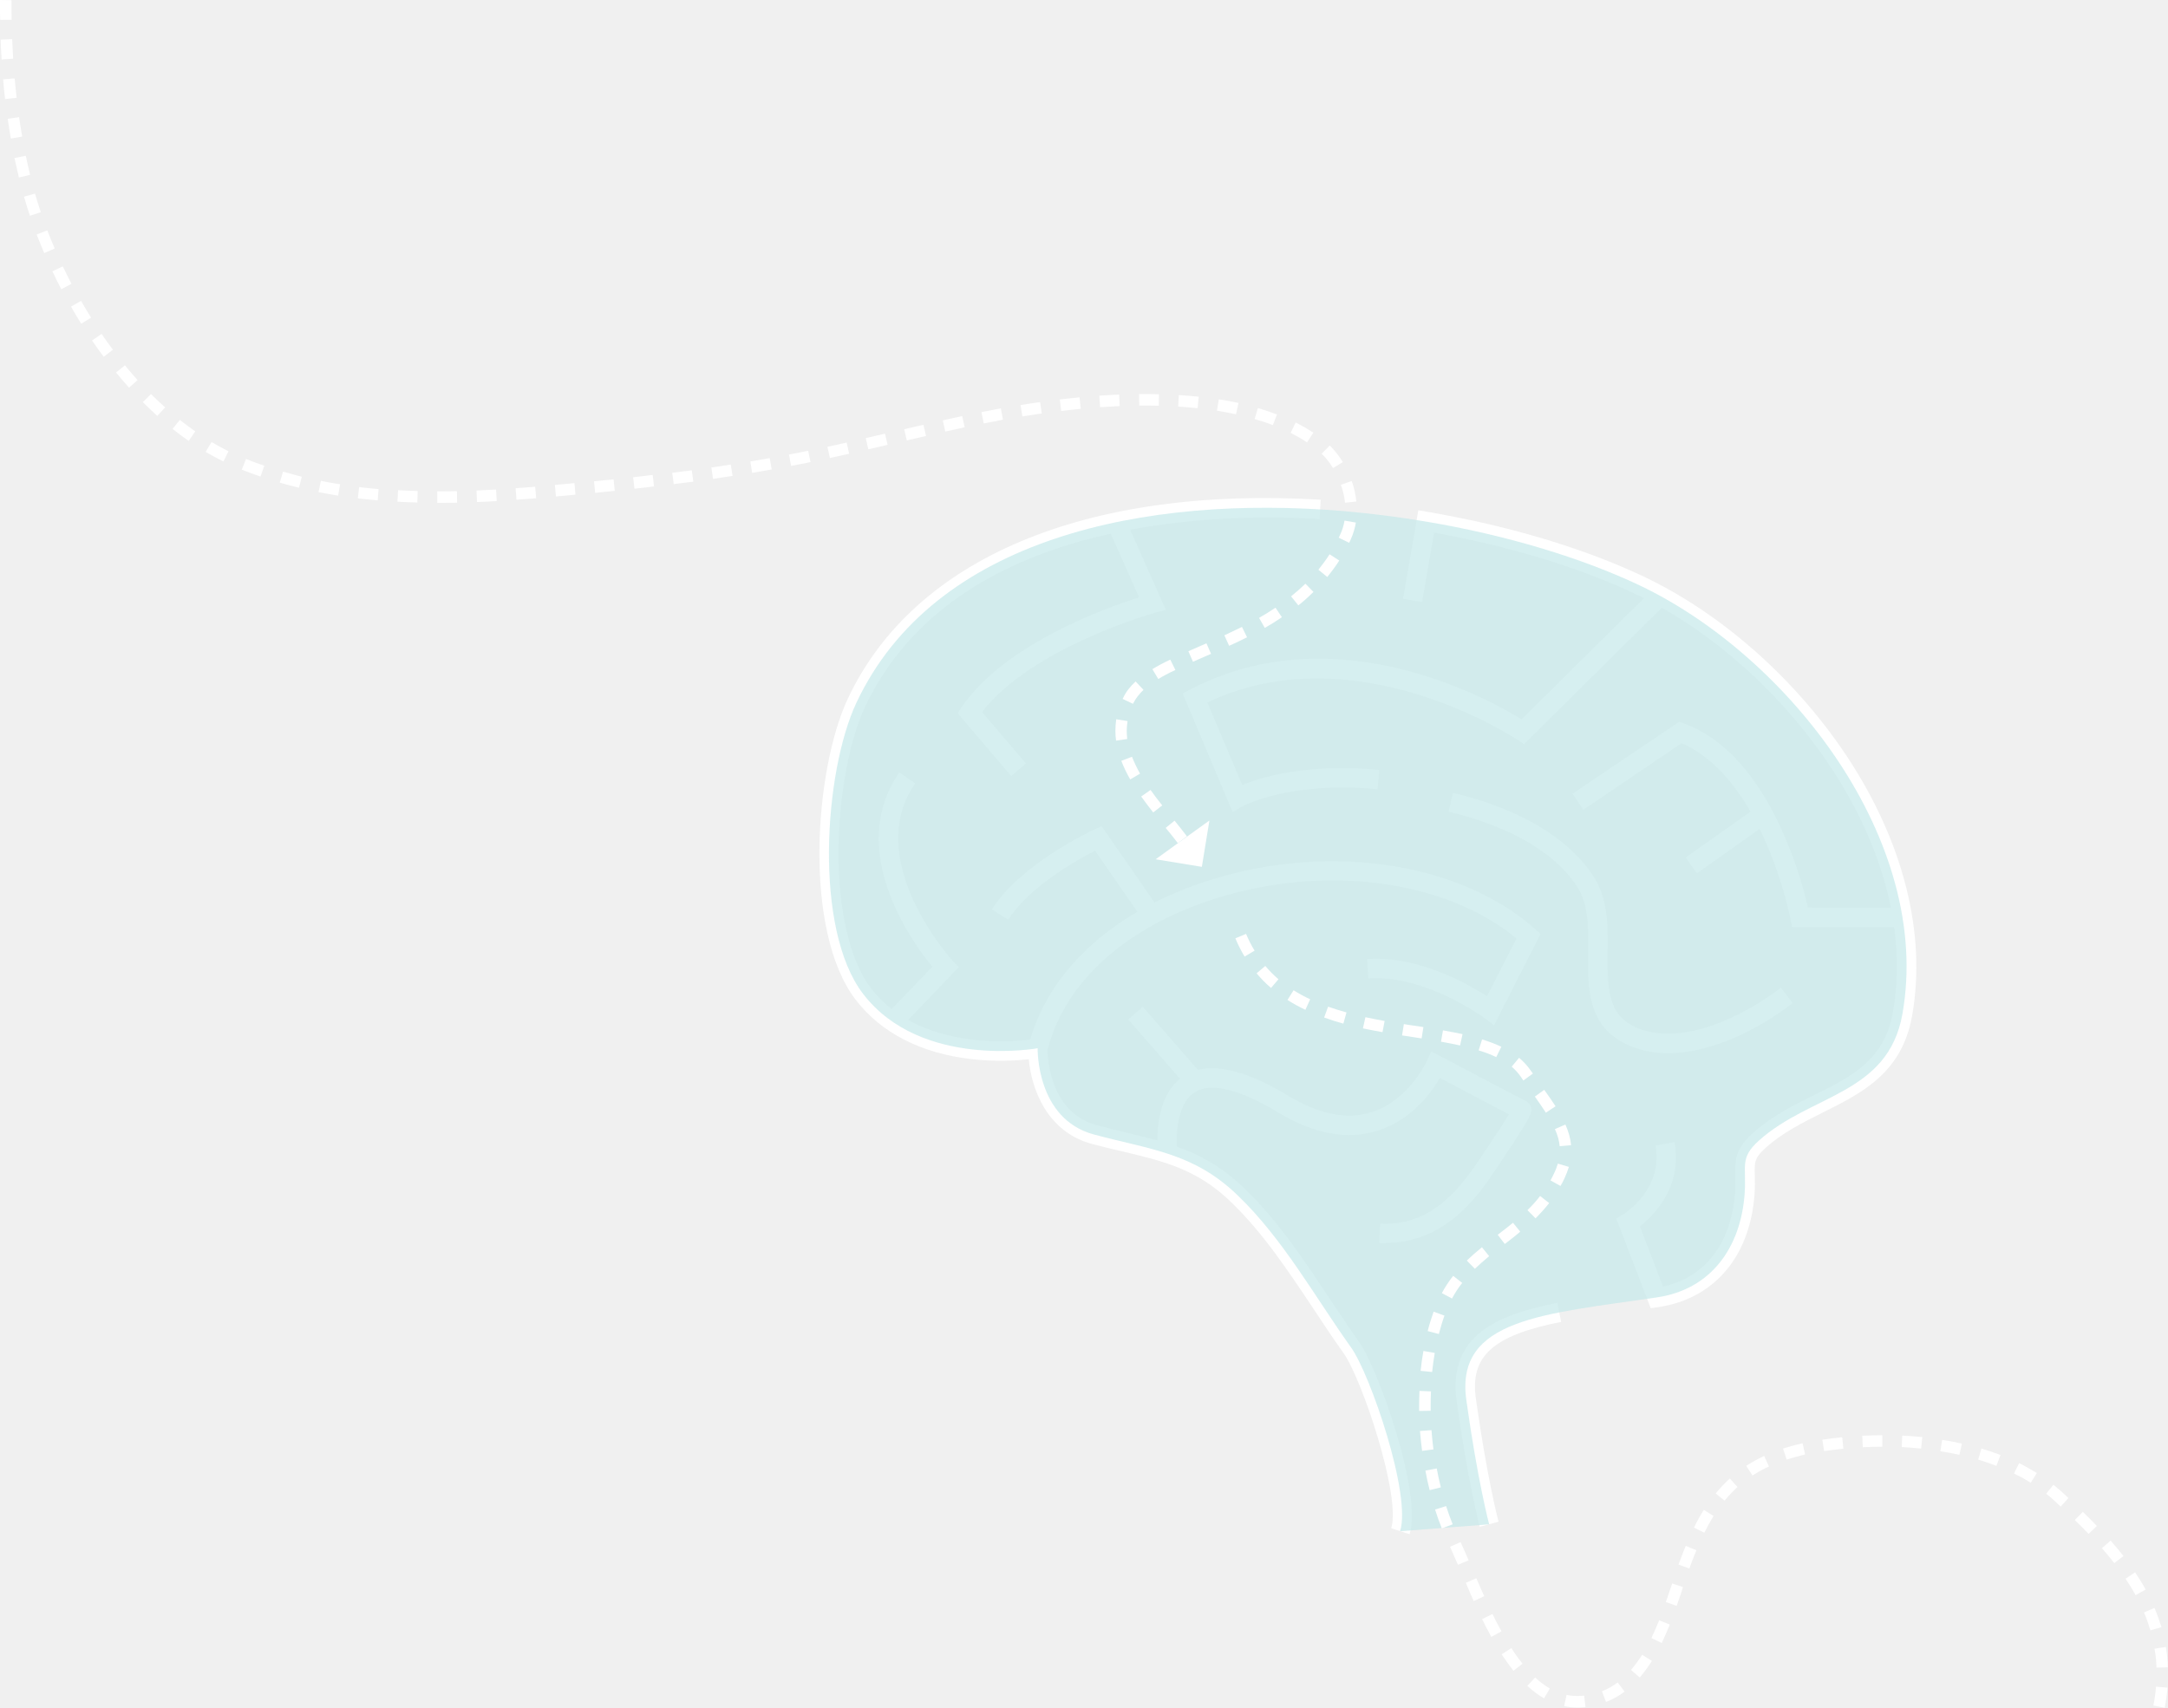
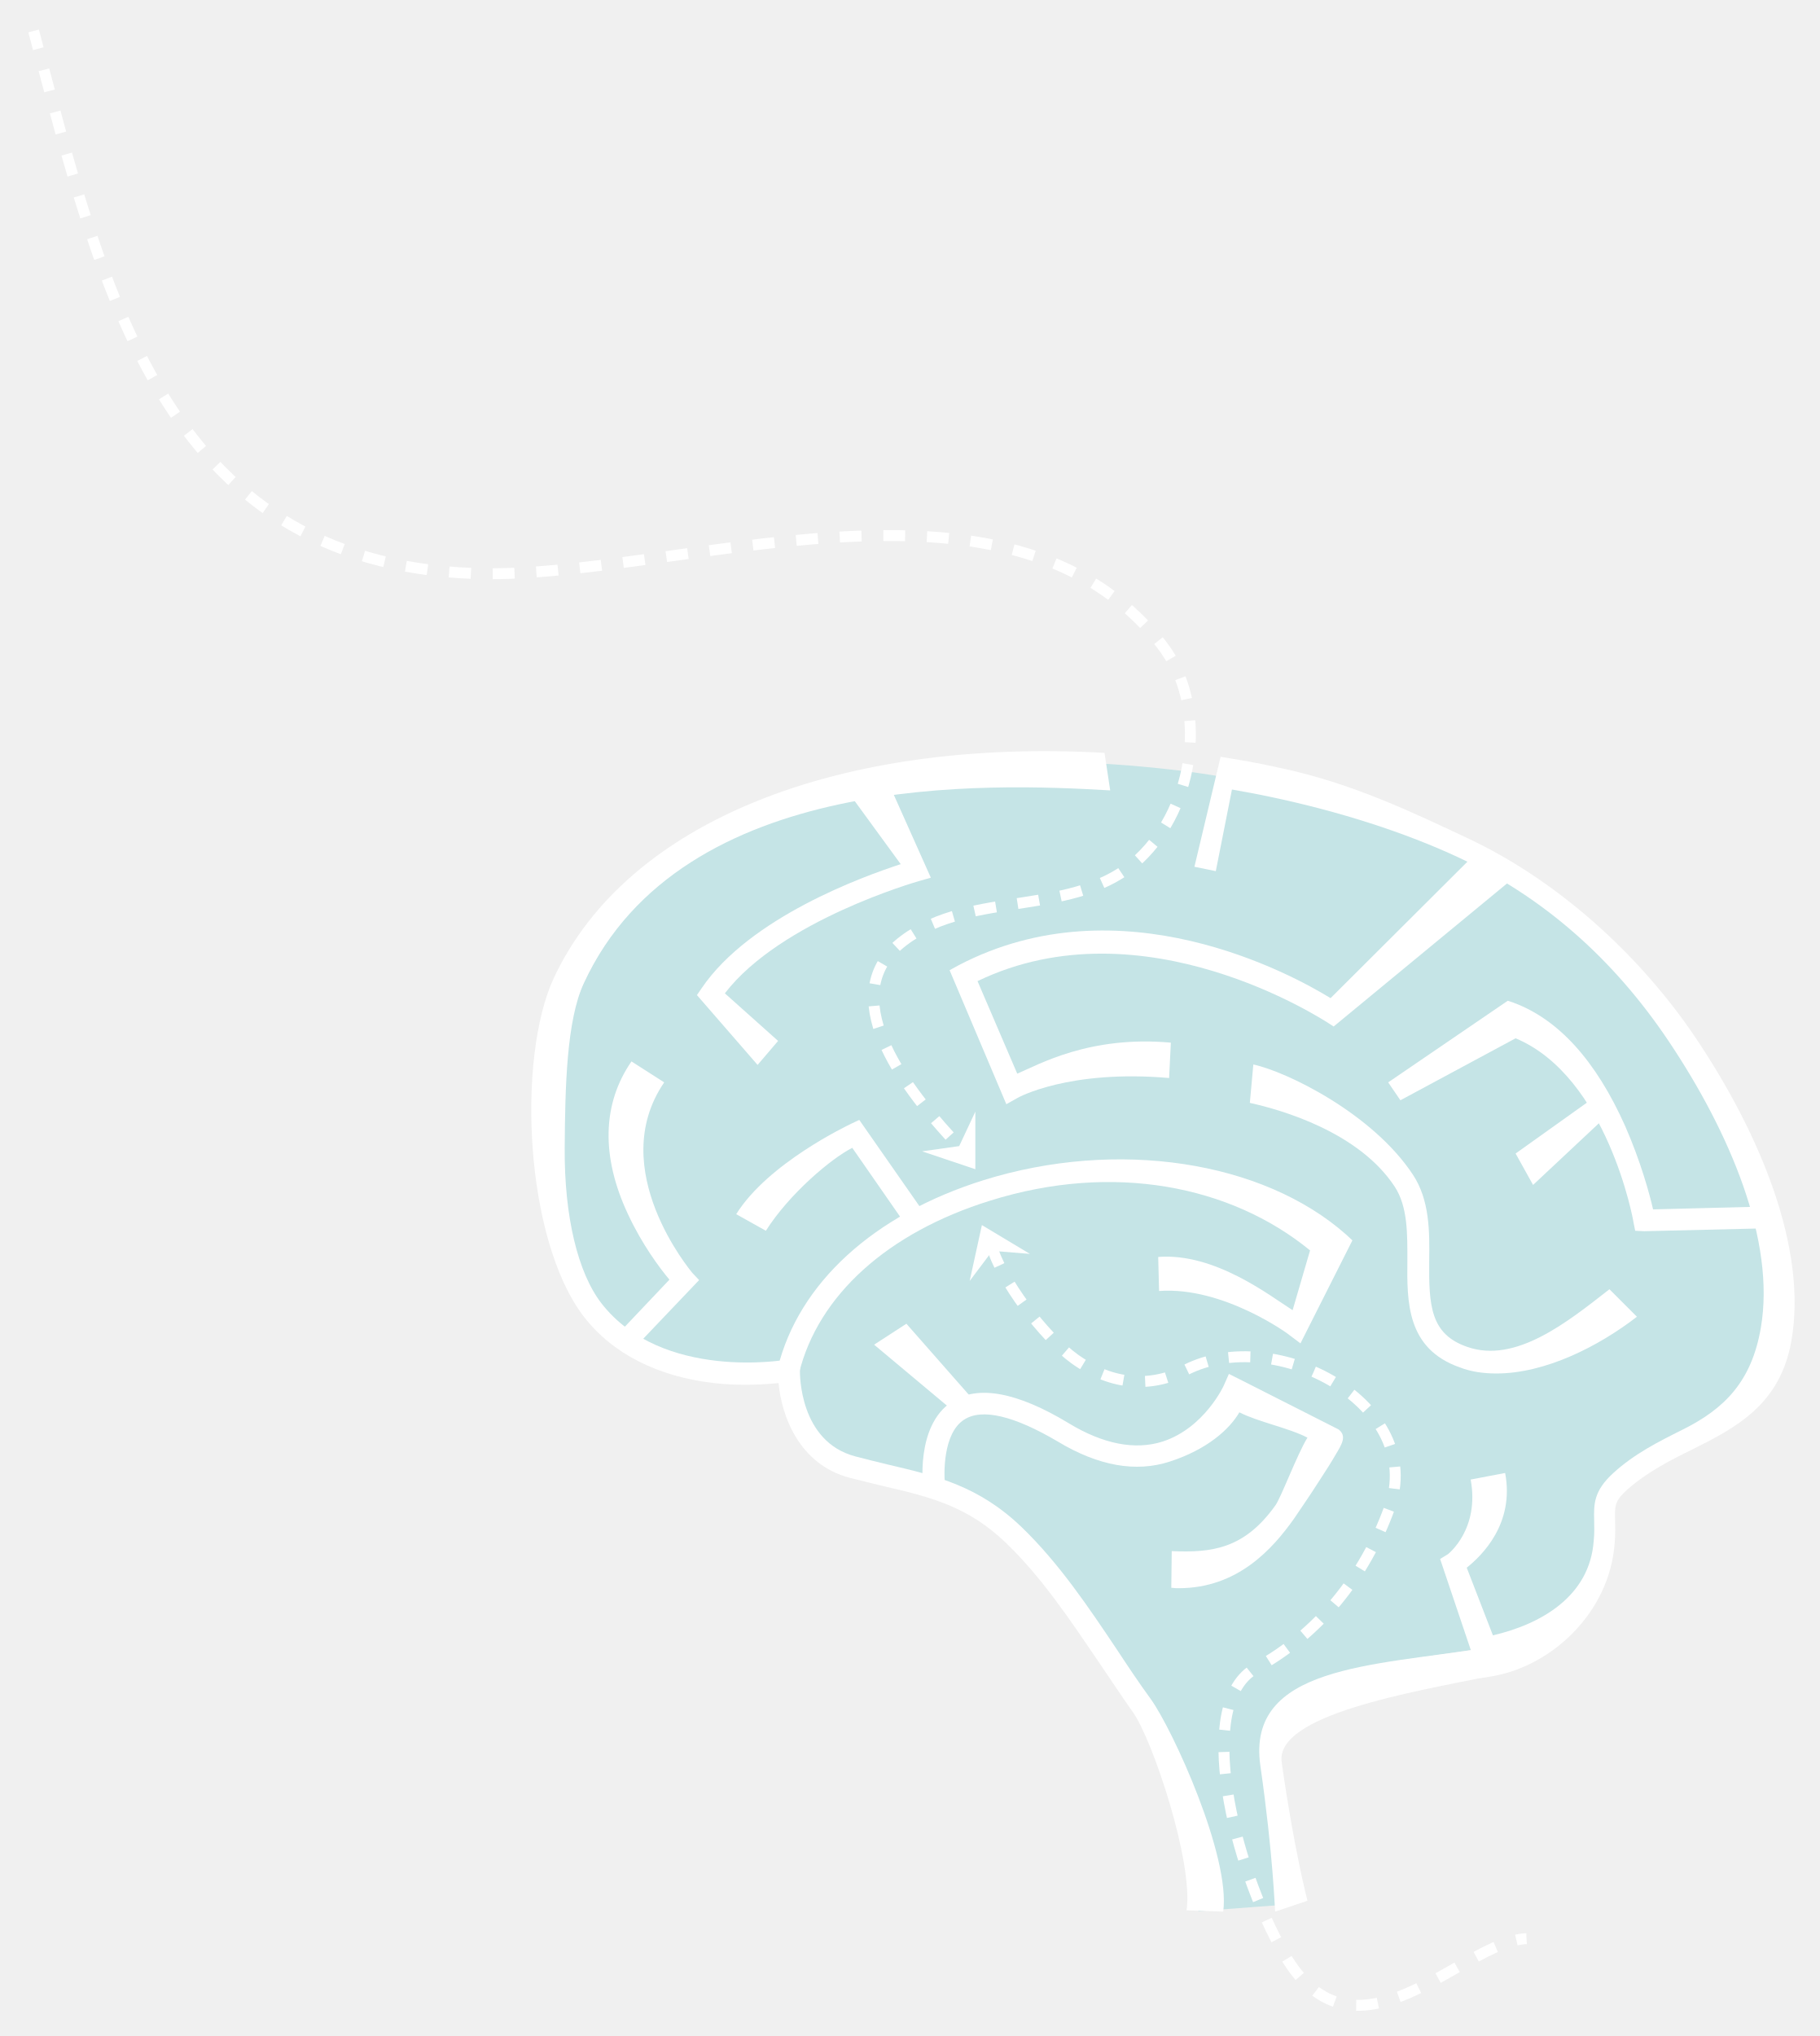
- <svg xmlns="http://www.w3.org/2000/svg" version="1.1" id="Layer_1" x="0px" y="0px" width="1319px" height="1039.2px" viewBox="0 0 1319 1039.2" enable-background="new 0 0 1319 1039.2" xml:space="preserve">
+ <svg xmlns="http://www.w3.org/2000/svg" version="1.1" id="Layer_1" x="0px" y="0px" width="417px" height="466.5px" viewBox="0 0 417 466.5" enable-background="new 0 0 417 466.5" xml:space="preserve">
  <g>
    <g>
      <g>
-         <g>
-           <path fill="#FFFFFF" d="M619,664.3" />
-         </g>
+         <line fill="#FFFFFF" x1="314" y1="186.1" x2="305.3" y2="210.7" />
+         <rect x="296.6" y="197.9" transform="matrix(-0.3335 0.9428 -0.9428 -0.3335 599.9616 -27.3318)" fill="#FFFFFF" width="26.1" height="1" />
+       </g>
+       <path fill="#C5E4E6" d="M297.3,436.2c0,0-3-11.1-6-32s20-22.2,49-26.6c14.1-2.1,26.2-10.8,27.2-24.3c0.5-7.3-1.4-9.3,3.6-13.9    c13.3-12,33.2-12,36.8-32.7c7.8-44.7-34.5-94.5-72.7-112.5c-14.8-7-34.1-12.8-55-16.2c-7-1.2-14.1-2-21.3-2.6    c-50.9-4.1-105.3,7.2-125.1,49.8c-8.3,17.8-10.8,58.3,2,74.9c15,19.4,45,13.9,45,13.9s-0.4,18.2,14.6,22.1    c14.7,3.9,25.6,4.6,37.1,15.6c11.7,11.3,19.8,25.9,29.3,39c4.9,6.9,15.7,37.8,12.8,47.2" />
+       <g>
+         <path fill="#FFFFFF" d="M175.5,325.2" />
      </g>
      <g>
-         <g>
-           <path fill="#FFFFFF" d="M637.2,639.4c10.5-42,48.3-75.9,103.9-93.1c66.5-20.5,138.7-10.5,181.5,24.8l-17.9,35.1      c-12.3-7.9-42.4-24.8-73-22.6l0.8,11.8c34.6-2.4,70.5,24,70.9,24.3l5.6,4.2l28.3-55.6l-3.4-3c-45.3-40.3-124.2-52.5-196.3-30.2      c-59.6,18.4-100.4,55.4-111.9,101.5L637.2,639.4z" />
-         </g>
+         <path fill="#FFFFFF" d="M183.1,314.6c4.4-17.8,20.3-32.2,43.8-39.5c28.1-8.8,55.1-3.5,73.3,11.4l-4,13.7     c-5.2-3.3-17.8-13.2-30.8-12.2l0.2,7.8c14.7-1.1,29.9,10,30,10.2l2.4,1.8l11.9-23.6l-1.4-1.3c-19.2-17-52.6-22-83.1-12.5     c-25.2,7.9-42.4,23.6-47.2,43.1L183.1,314.6z" />
+       </g>
+       <path fill="none" stroke="#E8507E" stroke-width="5" stroke-miterlimit="10" d="M229.3,192.7" />
+       <path fill="none" stroke="#E8507E" stroke-width="5" stroke-miterlimit="10" d="M254.3,190.8" />
+       <g>
+         <path fill="#FFFFFF" d="M280.3,438c1.7-12.6-11.5-41.6-16.6-48.7c-2.7-3.7-5.3-7.6-7.8-11.4c-6.5-9.7-13.2-19.7-21.8-28     c-9.8-9.4-19.4-11.7-30.5-14.3c-2.4-0.6-5-1.2-7.6-1.9c-12.9-3.4-12.7-19-12.7-19.7l0.1-3.1l-3,0.6c-0.3,0.1-28.7,5-42.6-12.9     c-5.4-7-8.5-19.9-8.4-35.5c0.1-14,0.4-29.2,4.4-37.9c22.7-48.7,93.1-45.7,120.6-44.1l-1.3-8.6c-60.4-3.4-109.3,15.4-126.2,51.6     c-8.5,18.3-6.7,59.9,6.9,77.6c6.6,8.5,16.9,13.7,29.8,15.2c6.2,0.7,11.6,0.3,14.8,0c0.7,7.4,4.6,18.6,16.3,21.7     c2.7,0.7,5.3,1.3,7.7,1.9c10.8,2.5,19.4,4.6,28.2,13.1c8.2,7.9,14.7,17.7,21.1,27.1c2.6,3.8,5.2,7.8,7.9,11.6     c4.5,6.3,13.9,34.4,12.3,45.4L280.3,438z" />
      </g>
      <g>
-         <g>
-           <path fill="#FFFFFF" d="M857.6,933.6c7.8-24.7-19-100.5-30.7-117c-6.3-8.8-12.4-18.1-18.4-27c-15.2-23-31-46.7-51.2-66.3      c-23.2-22.4-45.8-27.8-72.1-34.1c-5.8-1.4-11.7-2.8-18-4.5c-30.5-8.2-29.9-46.2-29.9-46.6l0.2-7.3l-7.2,1.3      c-0.7,0.1-67.9,11.7-100.5-30.9c-12.7-16.6-19.9-47.2-19.6-83.9c0.3-33.1,6.4-66.5,16.1-87.1C580.4,315.4,737.6,312,802.8,315.9      l0.7-11.8c-142.7-8.5-247.6,35.6-287.7,121.1c-20.3,43.2-27.3,141.3,4.8,183.2c15.4,20.1,39.8,32.6,70.4,36.1      c14.7,1.7,27.5,0.9,34.9,0.1c1.6,17.6,10.8,44.1,38.4,51.5c6.4,1.7,12.4,3.2,18.3,4.5c25.6,6.1,45.8,10.9,66.6,31.1      c19.3,18.7,34.7,41.9,49.6,64.3c6,9.1,12.2,18.4,18.6,27.4c11.3,15.9,35.1,87.3,29,106.6L857.6,933.6z" />
-         </g>
+         <path fill="#FFFFFF" d="M339.2,384.5l2-0.3c14.2-2.1,27.7-14.7,28.8-30.7c0.2-2.1,0.1-3.8,0.1-5.1c-0.1-3.4-0.1-4.5,2.8-7.1     c4.4-3.9,9.6-6.6,14.7-9.1c10-5,20.3-10.2,22.9-25c3.7-21.2-7.1-47.2-21.8-69.2c-13.3-19.8-32.3-36.5-52.3-45.9     c-12.6-5.9-26.6-12.7-43.3-16.2c-3.6-0.8-7.3-1.5-11-2.1l-2.4-0.4l-6,25.2l4.9,1l3.7-18.7c2.8,0.5,5.6,1,8.4,1.6     c16.3,3.4,31.4,8.3,43.6,14c19.2,9,35.3,23,48.1,42.1c14,20.9,24.5,45.7,21.1,65.6c-2.1,12.3-8.3,18.6-18,23.4     c-5.4,2.7-11,5.5-15.8,9.9c-4.5,4.1-4.5,7.1-4.4,10.9c0,1.3,0.1,2.8-0.1,4.6c-0.9,12.9-12.3,19.2-23.1,21.7l-6-15.5     c3.5-2.8,11-10.1,8.8-21.7l-7.9,1.5c2.1,11.4-5.1,17-5.2,17.1l-1.8,1.1L339.2,384.5z" />
      </g>
      <g>
-         <g>
-           <path fill="#FFFFFF" d="M1004.3,796.1l4.7-0.7c33.6-5,55.5-30.4,58.4-68.1c0.4-4.9,0.3-8.9,0.2-12.1c-0.2-8.1-0.2-10.6,6.6-16.7      c10.3-9.3,22.8-15.5,34.8-21.5c23.6-11.8,48.1-23.9,54.3-58.8c8.9-50-5.3-106.2-39.9-158.3c-31.2-46.9-76.1-86.6-123.3-109      c-29.7-14.1-66.2-26-105.5-34.4c-8.5-1.8-17.3-3.5-25.9-5l-5.8-1l-9.3,53.9l11.6,2l7.3-42.3c6.6,1.2,13.2,2.5,19.6,3.9      c38.5,8.2,74.1,19.8,102.9,33.5c45.3,21.5,88.4,59.7,118.5,104.9c33,49.6,46.5,102.7,38.1,149.7c-5.2,29-25,38.9-47.9,50.3      c-12.8,6.3-26,12.9-37.5,23.3c-10.8,9.7-10.6,16.7-10.5,25.7c0.1,3.1,0.1,6.6-0.2,11c-2.4,30.5-18.2,50.8-43.7,56.5l-14.1-36.7      c8.4-6.5,26-23.7,21.1-51.2l-11.6,2.1c4.8,27-19.4,41.7-19.6,41.8l-4.3,2.6L1004.3,796.1z" />
-         </g>
+         <path fill="#FFFFFF" d="M307.8,364.4" />
+         <path fill="#FFFFFF" d="M340.3,377.6c-25.8,4.1-54.7,4.1-51.5,26.9c3,20.9,3.3,33,3.4,33.5l7.4-2.5c0-0.1-3-11.2-5.9-31.7     c-1.6-10.9,29.9-16.1,47.4-19.7" />
      </g>
      <g>
-         <g>
-           <path fill="#FFFFFF" d="M900.3,929.1l11.4-3.1c-0.1-0.3-7-26.5-13.8-75c-3.6-25.8,10.5-38.4,51.9-46.6l-2.3-11.6      c-35.2,7-67,19.1-61.3,59.9C893.1,902,900,928,900.3,929.1z" />
-         </g>
+         <path fill="#FFFFFF" d="M173.6,244l4.7-5.5l-12.2-10.9c12.8-16.7,44.1-25.6,44.4-25.7l2.8-0.8l-10.1-22.6l-8.4,3.6l11.6,15.9     c-8.6,2.8-34.6,12.2-45.6,28.4l-1.1,1.6L173.6,244z" />
      </g>
      <g>
-         <g>
-           <path fill="#FFFFFF" d="M615.2,472.3l9-7.7l-26.7-31.3c30.3-39.4,104.5-60.2,105.2-60.4l6.6-1.8l-23.8-53.5l-10.8,4.8l18.3,41.1      c-20.3,6.4-81.9,28.5-107.9,66.8l-2.5,3.7L615.2,472.3z" />
-         </g>
+         <path fill="#FFFFFF" d="M207.8,281l4.1-2.9l-15-21.5l-1.9,0.9c-0.8,0.4-19,9-26.3,20.7l6.8,3.8c5.3-8.4,15-16.6,19.8-19     L207.8,281z" />
+       </g>
+       <path fill="none" stroke="#E8507E" stroke-width="5" stroke-miterlimit="10" d="M335.2,194.3" />
+       <g>
+         <path fill="#FFFFFF" d="M376.8,282.1l29.5-0.7v-5l-27.5,0.7c-0.8-3.5-2.8-10.9-6.4-19.1c-6.7-15-15.3-24.5-25.7-28.3l-1.2-0.4     L318.1,248l2.8,4.1l26.4-14.2c21,8.8,27,41.8,27,42.1l0.4,2L376.8,282.1z" />
      </g>
      <g>
-         <g>
-           <path fill="#FFFFFF" d="M695.7,560.2l9.7-6.7l-35.2-50.8l-4.5,2.1c-1.8,0.8-44.9,21-62.3,48.6l10,6.3      c12.5-19.9,41.7-36.3,52.8-42L695.7,560.2z" />
-         </g>
+         <path fill="#FFFFFF" d="M270.1,363.9c13.5,0,21.5-9,26.4-15.9c0.5-0.8,3.4-4.9,6-9c1.5-2.3,2.7-4.2,3.5-5.6     c1.5-2.5,2.7-4.4,0.7-5.9l-0.4-0.2c-0.2-0.1-22.3-11.3-22.3-11.3l-2.4-1.2l-1.1,2.5c0,0.1-4.5,9.9-14.1,13     c-6.3,2-13.6,0.6-21.5-4.2c-11.9-7.2-20.9-8.8-26.8-4.9c-8.4,5.5-6.6,19.7-6.5,20.3l5-0.7l-2.5,0.3l2.5-0.3     c-0.4-3.2-0.5-12.4,4.3-15.5c4.1-2.7,11.5-0.9,21.5,5c9.3,5.6,17.9,7.1,25.6,4.6c8.7-2.8,13.8-7.5,16-11.3     c4.3,2.2,11.4,3.6,15.6,5.8c-2.4,3.9-6.1,13.9-7.4,15.6c-7.1,9.9-14.5,10.8-23.7,10.4l-0.1,8.4     C269.2,363.9,269.7,363.9,270.1,363.9z" />
      </g>
      <g>
-         <g>
-           <path fill="#FFFFFF" d="M997.6,356.2" />
-         </g>
+         <path fill="#FFFFFF" d="M230.6,253l2.5-1.4c0.1-0.1,11.8-6.6,34.8-4.6l0.4-8.1c-18.7-1.7-30.4,5.1-35.2,7.1l-9.1-21.2     c38-18.3,79.4,9.1,79.9,9.3l1.7,1.1l41.7-34.4l-8.6-5.8l-33.8,33.7c-8.8-5.4-48.1-27-85.3-7.5l-2,1.1L230.6,253z" />
      </g>
      <g>
-         <g>
-           <path fill="#FFFFFF" d="M1095.2,564.1l62.4,0.2l0-11.8l-57.6-0.2c-1.9-8.2-6.5-25.9-15-45.1c-15.7-35.5-36-58-60.6-67l-2.8-1      L956.7,483l6.6,9.8l59.7-40.5c49.4,20.9,66.2,106.1,66.3,107l0.9,4.8L1095.2,564.1z" />
-         </g>
+         <polygon fill="#FFFFFF" points="351.3,271.5 368.7,255.2 365.8,251.1 347.3,264.3    " />
      </g>
      <g>
-         <g>
-           <path fill="#FFFFFF" d="M842.3,756.4c32,0.1,51-21.1,62.6-37.3c1.3-1.8,8-11.6,14.3-21.2c3.6-5.5,6.4-9.9,8.4-13.2      c3.5-5.8,6.3-10.4,1.8-14l-0.8-0.5c-0.1-0.1-28.5-15-52.3-27.5l-5.6-2.9l-2.6,5.8c-0.1,0.2-10.9,24-33.7,31.2      c-15,4.7-32,1.3-50.8-10.1c-28-17-49.4-21-63.4-11.9c-19.9,12.9-15.8,46.5-15.6,48l11.7-1.5l-5.9,0.8l5.9-0.7      c-1-7.7-1-29.2,10.4-36.6c9.7-6.3,27.3-2.1,50.8,12.1c21.8,13.2,42.2,17,60.6,11.2c20.6-6.5,32.8-23.2,37.9-32.1      c10.1,5.3,32,16.8,42,22.1c-5.6,9.3-19.6,30-22.6,34.2c-16.8,23.4-34,33.4-55.7,32.3l-0.6,11.8      C840.1,756.4,841.2,756.4,842.3,756.4z" />
-         </g>
+         <path fill="#FFFFFF" d="M146.1,308.1l14.1-14.8l-1.6-1.7c-0.2-0.3-20-23.7-6.4-43.6l-7.5-4.8c-6.7,9.7-7,21.8-0.8,35     c3.2,6.9,7.3,12.4,9.5,15l-10.9,11.5L146.1,308.1z" />
      </g>
      <g>
-         <g>
-           <path fill="#FFFFFF" d="M749.9,494.2l5.8-3.4c0.3-0.1,27.8-15.6,82.4-10.5l1.1-11.8c-44.3-4.1-72,4.4-83.4,9.2l-21.2-50.2      c90-42.9,187.6,22.1,188.6,22.7l4,2.7l87-86.2l-8.3-8.4l-80.2,79.4C905,425,812.3,373.6,724.3,419.5l-4.8,2.5L749.9,494.2z" />
-         </g>
+         <path fill="#FFFFFF" d="M342.9,314.7c11.2,0,23.4-6.2,32.2-13l-6.3-6.3c-9.6,7.5-21.5,17.1-32.6,13.2c-8.4-2.9-8.8-9.4-8.7-19.7     c0.1-6.8,0.1-13.9-3.7-19.7c-9.2-14-28.8-23.6-36.6-25.3l-0.8,8.8c7.3,1.6,25,6.7,33.2,19.2c3,4.6,2.9,10.8,2.9,16.9     c-0.1,9.5-0.2,20.2,12,24.5C337.1,314.3,339.9,314.7,342.9,314.7z" />
      </g>
      <g>
-         <g>
-           <rect x="1024.1" y="505.2" transform="matrix(-0.8163 0.5777 -0.5777 -0.8163 2203.971 321.2446)" fill="#FFFFFF" width="53.6" height="11.8" />
-         </g>
-       </g>
-       <g>
-         <g>
-           <path fill="#FFFFFF" d="M549.8,623.5l33.5-34.9l-3.8-4.1c-0.6-0.6-55.2-60.9-22.7-107.8l-9.7-6.7c-15.8,22.8-16.6,51.4-2.3,82.7      c7.5,16.3,17.2,29.3,22.4,35.6l-25.9,27L549.8,623.5z" />
-         </g>
-       </g>
-       <g>
-         <g>
-           <path fill="#FFFFFF" d="M1014.6,640.9c26.4,0.1,55.3-14.4,76.1-30.5l-7.2-9.4c-22.7,17.5-58.6,34.7-85,25.4      c-19.8-7-20.7-22.3-20.4-46.6c0.2-16.1,0.4-32.7-8.6-46.5c-21.6-33.3-67.1-46.6-85.6-50.8l-2.6,11.5      c17.1,3.9,59.1,16.1,78.3,45.7c7,10.8,6.8,25.6,6.6,39.9c-0.3,22.4-0.6,47.7,28.2,57.9C1001,639.9,1007.8,640.9,1014.6,640.9z" />
-         </g>
-       </g>
-       <g>
-         <g>
-           <rect x="703" y="609.8" transform="matrix(-0.7531 0.6579 -0.6579 -0.7531 1662.021 650.7088)" fill="#FFFFFF" width="11.8" height="54.9" />
-         </g>
+         <polygon fill="#FFFFFF" points="219.3,324 223,320.7 207.7,303.3 200.3,308.1    " />
      </g>
    </g>
-     <g opacity="0.71">
-       <g>
-         <path fill="#C5E9EA" d="M906,927.6c0,0-7-26.2-13.9-75.7c-6.9-49.5,47.5-52.3,116-62.4c33.3-4.9,50.9-30.8,53.3-62.7     c1.3-17.2-3.3-21.9,8.7-32.7c31.4-28.3,78.5-28,87.3-76.9c18.8-105.6-69.6-218.1-159.9-261c-35-16.6-80.6-30.5-129.9-38.8     c-16.5-2.8-33.3-4.9-50.4-6.4c-120.3-10.1-248.9,16.1-296.2,116.7c-19.7,42-26.1,137.7,4.1,177.1c35.3,46,106.2,33.1,106.2,33.1     s-1.1,43,34.3,52.5c34.7,9.3,60.6,11.1,87.5,37.1c27.7,26.7,46.7,61.4,68.9,92.5c11.6,16.2,36.8,89.6,29.8,111.8" />
-       </g>
-     </g>
-   </g>
-   <g>
-     <path fill="#FFFFFF" d="M1317,1039.2l-6.9-1.3c0.8-3.9,1.3-7.7,1.6-11.5l7,0.6C1318.4,1031,1317.8,1035.1,1317,1039.2z    M959.6,1039.1c-2.7,0-5.4-0.3-8-0.9l1.5-6.8c2.9,0.6,5.8,0.8,8.8,0.6c0.7,0,1.3-0.1,1.9-0.2l0.8,7c-0.7,0.1-1.5,0.2-2.2,0.2   C961.4,1039.1,960.5,1039.1,959.6,1039.1z M977.1,1035.7l-2.5-6.5c3.4-1.3,6.6-3.1,9.6-5.4l4.2,5.6   C984.8,1032.1,981,1034.2,977.1,1035.7z M939.4,1033.5c-3.5-2-6.9-4.6-10.2-7.6l4.8-5.1c2.9,2.7,5.9,5,8.9,6.7L939.4,1033.5z    M997.6,1020.8l-5.3-4.6c2.3-2.7,4.6-5.8,6.8-9.2l5.9,3.7C1002.7,1014.4,1000.2,1017.8,997.6,1020.8z M920.8,1016.7   c-2.4-3-4.8-6.4-7.2-10l5.9-3.8c2.2,3.5,4.5,6.7,6.8,9.5L920.8,1016.7z M1312,1014.8c-0.1-3.8-0.5-7.7-1.2-11.5l6.9-1.1   c0.7,4.1,1.1,8.2,1.2,12.4L1312,1014.8z M1011,999.8l-6.3-3c1.6-3.3,3.1-6.8,4.7-10.8l6.5,2.6   C1014.2,992.7,1012.6,996.4,1011,999.8z M907.3,996.1c-1.8-3.3-3.7-7-5.6-10.8l6.3-3.1c1.8,3.7,3.7,7.3,5.5,10.5L907.3,996.1z    M1308.3,992.1c-1.1-3.6-2.4-7.3-3.9-10.9l6.4-2.7c1.6,3.8,3,7.8,4.2,11.7L1308.3,992.1z M1020.1,977.2l-6.6-2.3   c1.3-3.6,2.4-7.2,3.6-10.6l0.2-0.7l6.6,2.2l-0.2,0.7C1022.6,969.9,1021.4,973.5,1020.1,977.2z M896.6,974.3   c-1.5-3.3-3-6.8-4.8-11.1l6.4-2.8c1.8,4.3,3.3,7.7,4.8,10.9L896.6,974.3z M1299.3,970.7c-1.8-3.3-3.9-6.7-6.1-10l5.8-3.9   c2.3,3.5,4.5,7,6.4,10.5L1299.3,970.7z M1027.8,954.5l-6.6-2.4c1.5-4.1,2.9-7.8,4.4-11.4l6.5,2.7   C1030.6,946.9,1029.2,950.5,1027.8,954.5z M887,952.2c-1.5-3.4-3.2-7.4-4.8-10.9l6.4-2.9c1.7,3.6,3.4,7.6,4.9,11.1L887,952.2z    M1286.3,951.2c-2.3-3-4.8-6-7.5-9.1l5.3-4.6c2.8,3.2,5.4,6.3,7.8,9.4L1286.3,951.2z M1270.7,933.4c-2.6-2.7-5.4-5.5-8.4-8.4l4.9-5   c3.1,3,5.9,5.8,8.5,8.6L1270.7,933.4z M1036.9,932.7l-6.3-3.1c1.9-3.9,3.9-7.5,6-10.8l5.9,3.7   C1040.6,925.7,1038.7,929.1,1036.9,932.7z M877.2,930.1c-1.5-3.7-2.9-7.6-4.1-11.5l6.7-2.1c1.2,3.8,2.6,7.5,4,11.1L877.2,930.1z    M1253.7,916.8c-1.5-1.4-2.9-2.7-4.4-4.1c-1.4-1.3-2.9-2.5-4.4-3.7l4.4-5.5c1.6,1.3,3.2,2.7,4.7,4c1.5,1.4,3,2.7,4.4,4.1   L1253.7,916.8z M1049.2,913.2l-5.4-4.4c2.7-3.3,5.6-6.3,8.6-9.1l4.7,5.2C1054.3,907.4,1051.7,910.2,1049.2,913.2z M869.8,906.8   c-1-3.9-1.9-7.9-2.6-11.9l6.9-1.3c0.7,3.9,1.6,7.8,2.5,11.5L869.8,906.8z M1235.5,902.3c-3.2-2-6.6-3.9-10.2-5.6l3.1-6.3   c3.8,1.8,7.4,3.9,10.8,6L1235.5,902.3z M1066.2,897.9l-3.8-5.9c3.4-2.2,7.1-4.2,10.9-6l2.9,6.4   C1072.7,894,1069.3,895.9,1066.2,897.9z M1214.6,892c-3.6-1.4-7.3-2.6-11.1-3.8l2-6.7c4,1.2,7.9,2.5,11.6,3.9L1214.6,892z    M1087,888.2l-2.2-6.7c3.7-1.2,7.7-2.3,11.9-3.2l1.5,6.8C1094.3,886,1090.5,887.1,1087,888.2z M1192.1,885.3   c-3.8-0.8-7.6-1.6-11.6-2.2l1.1-6.9c4.1,0.6,8.1,1.4,12,2.3L1192.1,885.3z M1109.8,883l-1.1-6.9c3.9-0.6,8-1.1,12.1-1.5l0.7,7   C1117.6,882,1113.7,882.5,1109.8,883z M865.2,882.9c-0.5-4-1-8.1-1.3-12.1l7-0.5c0.3,3.9,0.7,7.9,1.2,11.7L865.2,882.9z    M1168.8,881.5c-3.9-0.4-7.8-0.7-11.8-0.9l0.3-7c4.1,0.2,8.2,0.5,12.2,0.9L1168.8,881.5z M1133.3,880.7l-0.3-7   c4-0.2,8.1-0.3,12.2-0.3l0,7C1141.3,880.4,1137.3,880.5,1133.3,880.7z M863.4,858.6c0-1.3,0-2.7,0-4c0-2.7,0.1-5.5,0.2-8.2l7,0.3   c-0.1,2.6-0.2,5.2-0.2,7.9c0,1.3,0,2.6,0,3.9L863.4,858.6z M871.3,834.9l-7-0.7c0.4-4.1,1-8.2,1.7-12.1l6.9,1.2   C872.3,827,871.7,830.9,871.3,834.9z M875.4,811.8l-6.8-1.8c1-4.1,2.3-8,3.6-11.8l6.6,2.4C877.5,804.2,876.4,807.9,875.4,811.8z    M883.4,790.2l-6.2-3.3c2-3.7,4.2-7.1,6.9-10.5l5.5,4.3C887.2,783.7,885.2,786.8,883.4,790.2z M897.3,772.1l-4.9-5   c2.7-2.6,5.6-5.2,9.2-8.1l4.4,5.4C902.7,767.2,899.9,769.6,897.3,772.1z M915.5,757l-4.3-5.6c2.9-2.2,6.2-4.8,9.3-7.3l4.4,5.4   C921.8,752.2,918.4,754.8,915.5,757z M934.2,741.4l-4.9-5c2.9-2.8,5.4-5.6,7.7-8.6l5.5,4.3C940,735.3,937.3,738.3,934.2,741.4z    M949.4,721.7l-6.1-3.4c0.8-1.4,1.5-2.8,2.2-4.3c1-2,1.7-4,2.3-5.9l6.7,2c-0.7,2.3-1.6,4.6-2.7,7   C951.1,718.6,950.3,720.2,949.4,721.7z M948.9,697.5c-0.3-3.3-1.2-6.7-2.9-10.4l6.4-2.8c1.9,4.4,3.1,8.5,3.4,12.6L948.9,697.5z    M940.5,677.1c-1.9-3-4.1-6.1-6.7-9.8l5.7-4.1c2.7,3.8,4.9,6.9,6.9,10L940.5,677.1z M926.8,657.5c-0.5-0.7-1-1.4-1.5-2.2   c-1.5-2.2-3.4-4.3-5.6-6.2l4.5-5.4c2.7,2.3,5,4.8,6.9,7.5c0.5,0.7,1,1.4,1.5,2.1L926.8,657.5z M910.3,643.3   c-3.1-1.5-6.6-2.9-10.7-4.1l2.1-6.7c4.4,1.4,8.2,2.8,11.7,4.5L910.3,643.3z M888.3,636.2c-3.4-0.8-7.2-1.5-11.6-2.3l1.2-6.9   c4.5,0.8,8.4,1.6,11.9,2.3L888.3,636.2z M864.9,631.9l-4.6-0.7c-2.4-0.4-4.9-0.8-7.3-1.1l1.1-6.9c2.4,0.4,4.9,0.8,7.3,1.1l4.6,0.7   L864.9,631.9z M841.1,628.1c-4.3-0.8-8.2-1.5-11.9-2.3l1.5-6.8c3.6,0.8,7.4,1.5,11.7,2.3L841.1,628.1z M817.3,622.9   c-4.1-1.1-8-2.4-11.7-3.7l2.4-6.6c3.5,1.2,7.3,2.4,11.2,3.5L817.3,622.9z M794.2,614.5c-3.8-1.8-7.5-3.8-10.9-6l3.7-5.9   c3.1,2,6.5,3.8,10.1,5.5L794.2,614.5z M773.3,601.2c-3.2-2.7-6.1-5.7-8.8-8.9l5.3-4.5c2.4,2.9,5.1,5.6,8,8.1L773.3,601.2z    M757.2,582.1c-2.1-3.5-4-7.2-5.6-11.1l6.5-2.7c1.5,3.6,3.2,7,5.2,10.2L757.2,582.1z" />
-   </g>
-   <g>
+     <path fill="none" stroke="#FFFFFF" stroke-width="2.5" stroke-miterlimit="10" stroke-dasharray="5" d="M217.6,260.3   c-10.2-11.2-26.9-32.5-10.5-44.8c15.6-11.8,39.4-5.1,53.9-18.7c12.9-12.1,16.1-35.2,5.1-49.2c-35.3-45.3-111.6-14.6-157.5-16.2   C36.6,128.8,23.2,65,7.7,7.1" />
+     <polygon fill="#FFFFFF" points="219.8,262.6 223.5,254.7 223.5,267.9 211.3,263.8  " />
    <g>
-       <path fill="#FFFFFF" d="M716.6,513.1c-2.3-3.1-4.9-6.3-7.4-9.3l5.4-4.4c2.5,3.1,5.1,6.3,7.5,9.5L716.6,513.1z M701.6,494.4    c-2.9-3.7-5.2-6.8-7.3-9.7l5.7-4c2,2.9,4.3,5.9,7.1,9.4L701.6,494.4z M687.6,474.3c-2.2-3.9-4-7.6-5.4-11.3l6.5-2.5    c1.3,3.3,2.9,6.7,4.9,10.3L687.6,474.3z M679,450.7c-0.3-2-0.4-4.1-0.4-6.1c0-2.3,0.2-4.6,0.5-6.9l6.9,1.1    c-0.3,1.9-0.5,3.9-0.5,5.8c0,1.7,0.1,3.4,0.3,5.1L679,450.7z M689.3,428.3l-6.3-3l0.3-0.6c1.7-3.6,4.2-6.9,7.6-10l4.8,5.1    c-2.7,2.6-4.7,5.2-6.1,7.9L689.3,428.3z M704.7,413.2l-3.6-6c3.1-1.9,6.6-3.8,10.9-5.8l3.1,6.3C711,409.6,707.6,411.4,704.7,413.2    z M725.8,402.7l-2.8-6.4c2.5-1.1,5-2.2,7.5-3.3l3.5-1.5l2.8,6.4l-3.5,1.5C730.7,400.5,728.2,401.6,725.8,402.7z M747.8,393    l-2.9-6.4c3.9-1.8,7.4-3.5,10.7-5.1l3.1,6.3C755.4,389.5,751.8,391.2,747.8,393z M769.5,382.1l-3.5-6.1c3.5-2,6.9-4.1,10-6.2    l3.9,5.8C776.7,377.8,773.2,380,769.5,382.1z M789.9,368.4l-4.4-5.5c3.1-2.5,6-5.1,8.7-7.7l4.9,5    C796.3,363,793.2,365.8,789.9,368.4z M807.5,351.1l-5.4-4.4c2.4-3,4.7-6.1,6.8-9.4l5.9,3.8C812.6,344.6,810.1,347.9,807.5,351.1z     M820.8,330.3l-6.3-3.1c0.3-0.7,0.7-1.4,1-2.2c1.2-2.5,2-5.3,2.5-8.2l6.9,1.2c-0.6,3.5-1.6,6.9-3,10    C821.6,328.8,821.2,329.6,820.8,330.3z M267.2,306l-1.2,0l0-7l1.2,0c3.5,0,7.1,0,10.8-0.1l0.1,7C274.4,306,270.7,306,267.2,306z     M818.3,305.9c-0.4-3.6-1.2-7.3-2.5-10.9l6.6-2.3c1.4,4.1,2.4,8.3,2.8,12.5L818.3,305.9z M253.9,305.8c-4.1-0.1-8.1-0.3-12.1-0.5    l0.4-7c3.9,0.2,7.9,0.4,11.9,0.5L253.9,305.8z M290.2,305.5l-0.3-7c3.9-0.2,7.9-0.4,11.9-0.6l0.4,7    C298.1,305.2,294,305.4,290.2,305.5z M229.8,304.5c-4.1-0.4-8.1-0.8-12.1-1.2l0.8-6.9c3.9,0.5,7.8,0.9,11.8,1.2L229.8,304.5z     M314.2,304.1l-0.5-7c2.7-0.2,5.5-0.4,8.2-0.6l3.7-0.3l0.6,7l-3.8,0.3C319.7,303.7,317,303.9,314.2,304.1z M338.2,302.1l-0.6-7    c4-0.4,8-0.7,11.9-1.1l0.6,7C346.2,301.4,342.2,301.8,338.2,302.1z M205.7,301.6c-4-0.6-8-1.4-11.9-2.1l1.4-6.9    c3.8,0.8,7.7,1.5,11.7,2.1L205.7,301.6z M362.1,299.9l-0.7-7c4-0.4,7.9-0.8,11.9-1.2l0.7,7C370.1,299.1,366.1,299.5,362.1,299.9z     M386,297.4l-0.8-7c4-0.4,7.9-0.9,11.9-1.4l0.8,7C394,296.5,390,297,386,297.4z M181.9,296.8c-4-1-7.9-2-11.7-3.1l2-6.7    c3.7,1.1,7.6,2.1,11.4,3.1L181.9,296.8z M409.9,294.6l-0.9-6.9c4-0.5,7.9-1,11.9-1.5l0.9,6.9C417.9,293.6,413.9,294.1,409.9,294.6    z M433.8,291.4l-1-6.9c4-0.6,7.9-1.2,11.8-1.8l1.1,6.9C441.7,290.2,437.7,290.8,433.8,291.4z M158.5,290    c-3.8-1.3-7.7-2.8-11.4-4.2l2.6-6.5c3.6,1.5,7.3,2.8,11.1,4.1L158.5,290z M457.6,287.7l-1.1-6.9c4-0.7,7.9-1.3,11.8-2l1.2,6.9    C465.6,286.4,461.6,287.1,457.6,287.7z M811,284.8c-2-3.3-4.3-6.2-6.9-8.7l4.9-5c3,2.9,5.6,6.3,8,10.1L811,284.8z M481.3,283.5    l-1.3-6.9c3.9-0.7,7.9-1.5,11.7-2.3l1.4,6.9C489.2,282,485.2,282.8,481.3,283.5z M135.9,280.8c-3.6-1.8-7.2-3.7-10.8-5.8l3.6-6    c3.4,2,6.9,3.9,10.3,5.6L135.9,280.8z M504.9,278.7l-1.5-6.8c3.9-0.8,7.8-1.7,11.7-2.6l1.5,6.8C512.7,277,508.8,277.9,504.9,278.7    z M528.3,273.4l-1.6-6.8c3.9-0.9,7.8-1.8,11.7-2.7l1.6,6.8C536.1,271.6,532.2,272.5,528.3,273.4z M795.2,269.2    c-3.1-2.1-6.5-4-10-5.8l3.1-6.3c3.8,1.9,7.4,4,10.7,6.2L795.2,269.2z M114.8,268.3c-3.3-2.3-6.6-4.7-9.8-7.3l4.4-5.5    c3.1,2.5,6.3,4.8,9.4,7L114.8,268.3z M551.7,268l-1.6-6.8c3.9-0.9,7.8-1.8,11.7-2.7l1.6,6.8C559.5,266.2,555.6,267.1,551.7,268z     M575.1,262.6l-1.5-6.8c3.9-0.9,7.8-1.7,11.8-2.6l1.5,6.8C582.9,260.9,579,261.8,575.1,262.6z M774.4,258.7    c-3.5-1.4-7.3-2.6-11.1-3.7l2-6.7c4,1.2,7.9,2.5,11.6,3.9L774.4,258.7z M598.5,257.7l-1.4-6.9c4.1-0.8,8-1.6,11.8-2.3l1.3,6.9    C606.4,256.1,602.5,256.9,598.5,257.7z M622,253.4l-1.1-6.9c4-0.7,8.1-1.3,11.9-1.8l1,6.9C629.9,252.2,626,252.8,622,253.4z     M95.7,253.1c-3-2.7-5.9-5.5-8.8-8.4l5-4.9c2.8,2.8,5.7,5.6,8.6,8.1L95.7,253.1z M752,252.1c-3.7-0.8-7.6-1.5-11.6-2.2l1.1-6.9    c4.1,0.6,8.1,1.4,12,2.2L752,252.1z M645.6,250.1l-0.8-7c4-0.5,8.1-0.9,12-1.3l0.7,7C653.6,249.2,649.6,249.6,645.6,250.1z     M728.6,248.4c-3.8-0.4-7.8-0.7-11.8-1l0.4-7c4.1,0.3,8.2,0.6,12.1,1L728.6,248.4z M669.3,247.8l-0.5-7c4.1-0.3,8.1-0.5,12.1-0.7    l0.3,7C677.3,247.3,673.3,247.6,669.3,247.8z M705,246.9c-3.9-0.1-7.9-0.1-11.9-0.1l-0.1-7c4.1,0,8.2,0,12.1,0.1L705,246.9z     M78.5,235.9c-2.7-3-5.3-6.1-7.9-9.2l5.4-4.4c2.5,3.1,5.1,6.1,7.7,9L78.5,235.9z M63.1,217.1c-2.4-3.2-4.8-6.5-7.1-9.9l5.8-4    c2.2,3.3,4.6,6.5,6.9,9.6L63.1,217.1z M49.4,197c-2.1-3.4-4.2-6.9-6.2-10.4l6.1-3.5c2,3.4,4,6.9,6.1,10.2L49.4,197z M37.3,176    c-1.9-3.6-3.7-7.2-5.4-10.9l6.3-3c1.7,3.6,3.5,7.1,5.3,10.6L37.3,176z M26.9,154c-1.6-3.7-3.1-7.5-4.6-11.3l6.5-2.5    c1.4,3.7,2.9,7.4,4.5,11L26.9,154z M18.2,131.3c-1.3-3.9-2.5-7.8-3.6-11.6l6.7-1.9c1.1,3.7,2.2,7.5,3.5,11.3L18.2,131.3z     M11.5,108c-0.9-3.9-1.8-7.8-2.7-11.8l6.9-1.4c0.8,3.9,1.7,7.8,2.6,11.6L11.5,108z M6.6,84.3c-0.7-3.9-1.3-7.9-1.9-12l6.9-1    c0.6,3.9,1.2,7.9,1.9,11.8L6.6,84.3z M3.1,60.3c-0.5-4-0.9-8-1.2-12l7-0.6c0.4,4,0.8,7.9,1.2,11.8L3.1,60.3z M1,36.2    c-0.3-4-0.5-8-0.6-12.1l7-0.3c0.2,4,0.4,8,0.6,11.9L1,36.2z M0.1,12.1C0,9.5,0,7,0,4.5C0,3,0,1.5,0,0l7,0.1C7,1.5,7,3,7,4.5    C7,7,7,9.5,7.1,12L0.1,12.1z" />
-     </g>
-     <g>
-       <polygon fill="#FFFFFF" points="719.4,511.1 735.8,499.3 731.2,527.5 703.1,522.9   " />
+       <path fill="none" stroke="#FFFFFF" stroke-width="2.5" stroke-miterlimit="10" stroke-dasharray="5" d="M542.6,483.8" />
+       <path fill="none" stroke="#FFFFFF" stroke-width="2.5" stroke-miterlimit="10" stroke-dasharray="5" d="M227.2,285.3    c2.1,7.9,12,21,19.1,26.1c8.7,6.2,17.6,6.5,25.4,2.5c20.8-10.6,55.2,8.1,46.7,31.6c-5.7,15.8-16.3,28.9-30.6,36.7    c-14.3,7.8-5.3,45.2,6.5,65.6c16.2,28,40.8-3.1,55.5-3.6" />
+       <polygon fill="#FFFFFF" points="227.4,286.6 222.2,293.5 225,280.7 236,287.3   " />
    </g>
  </g>
</svg>
